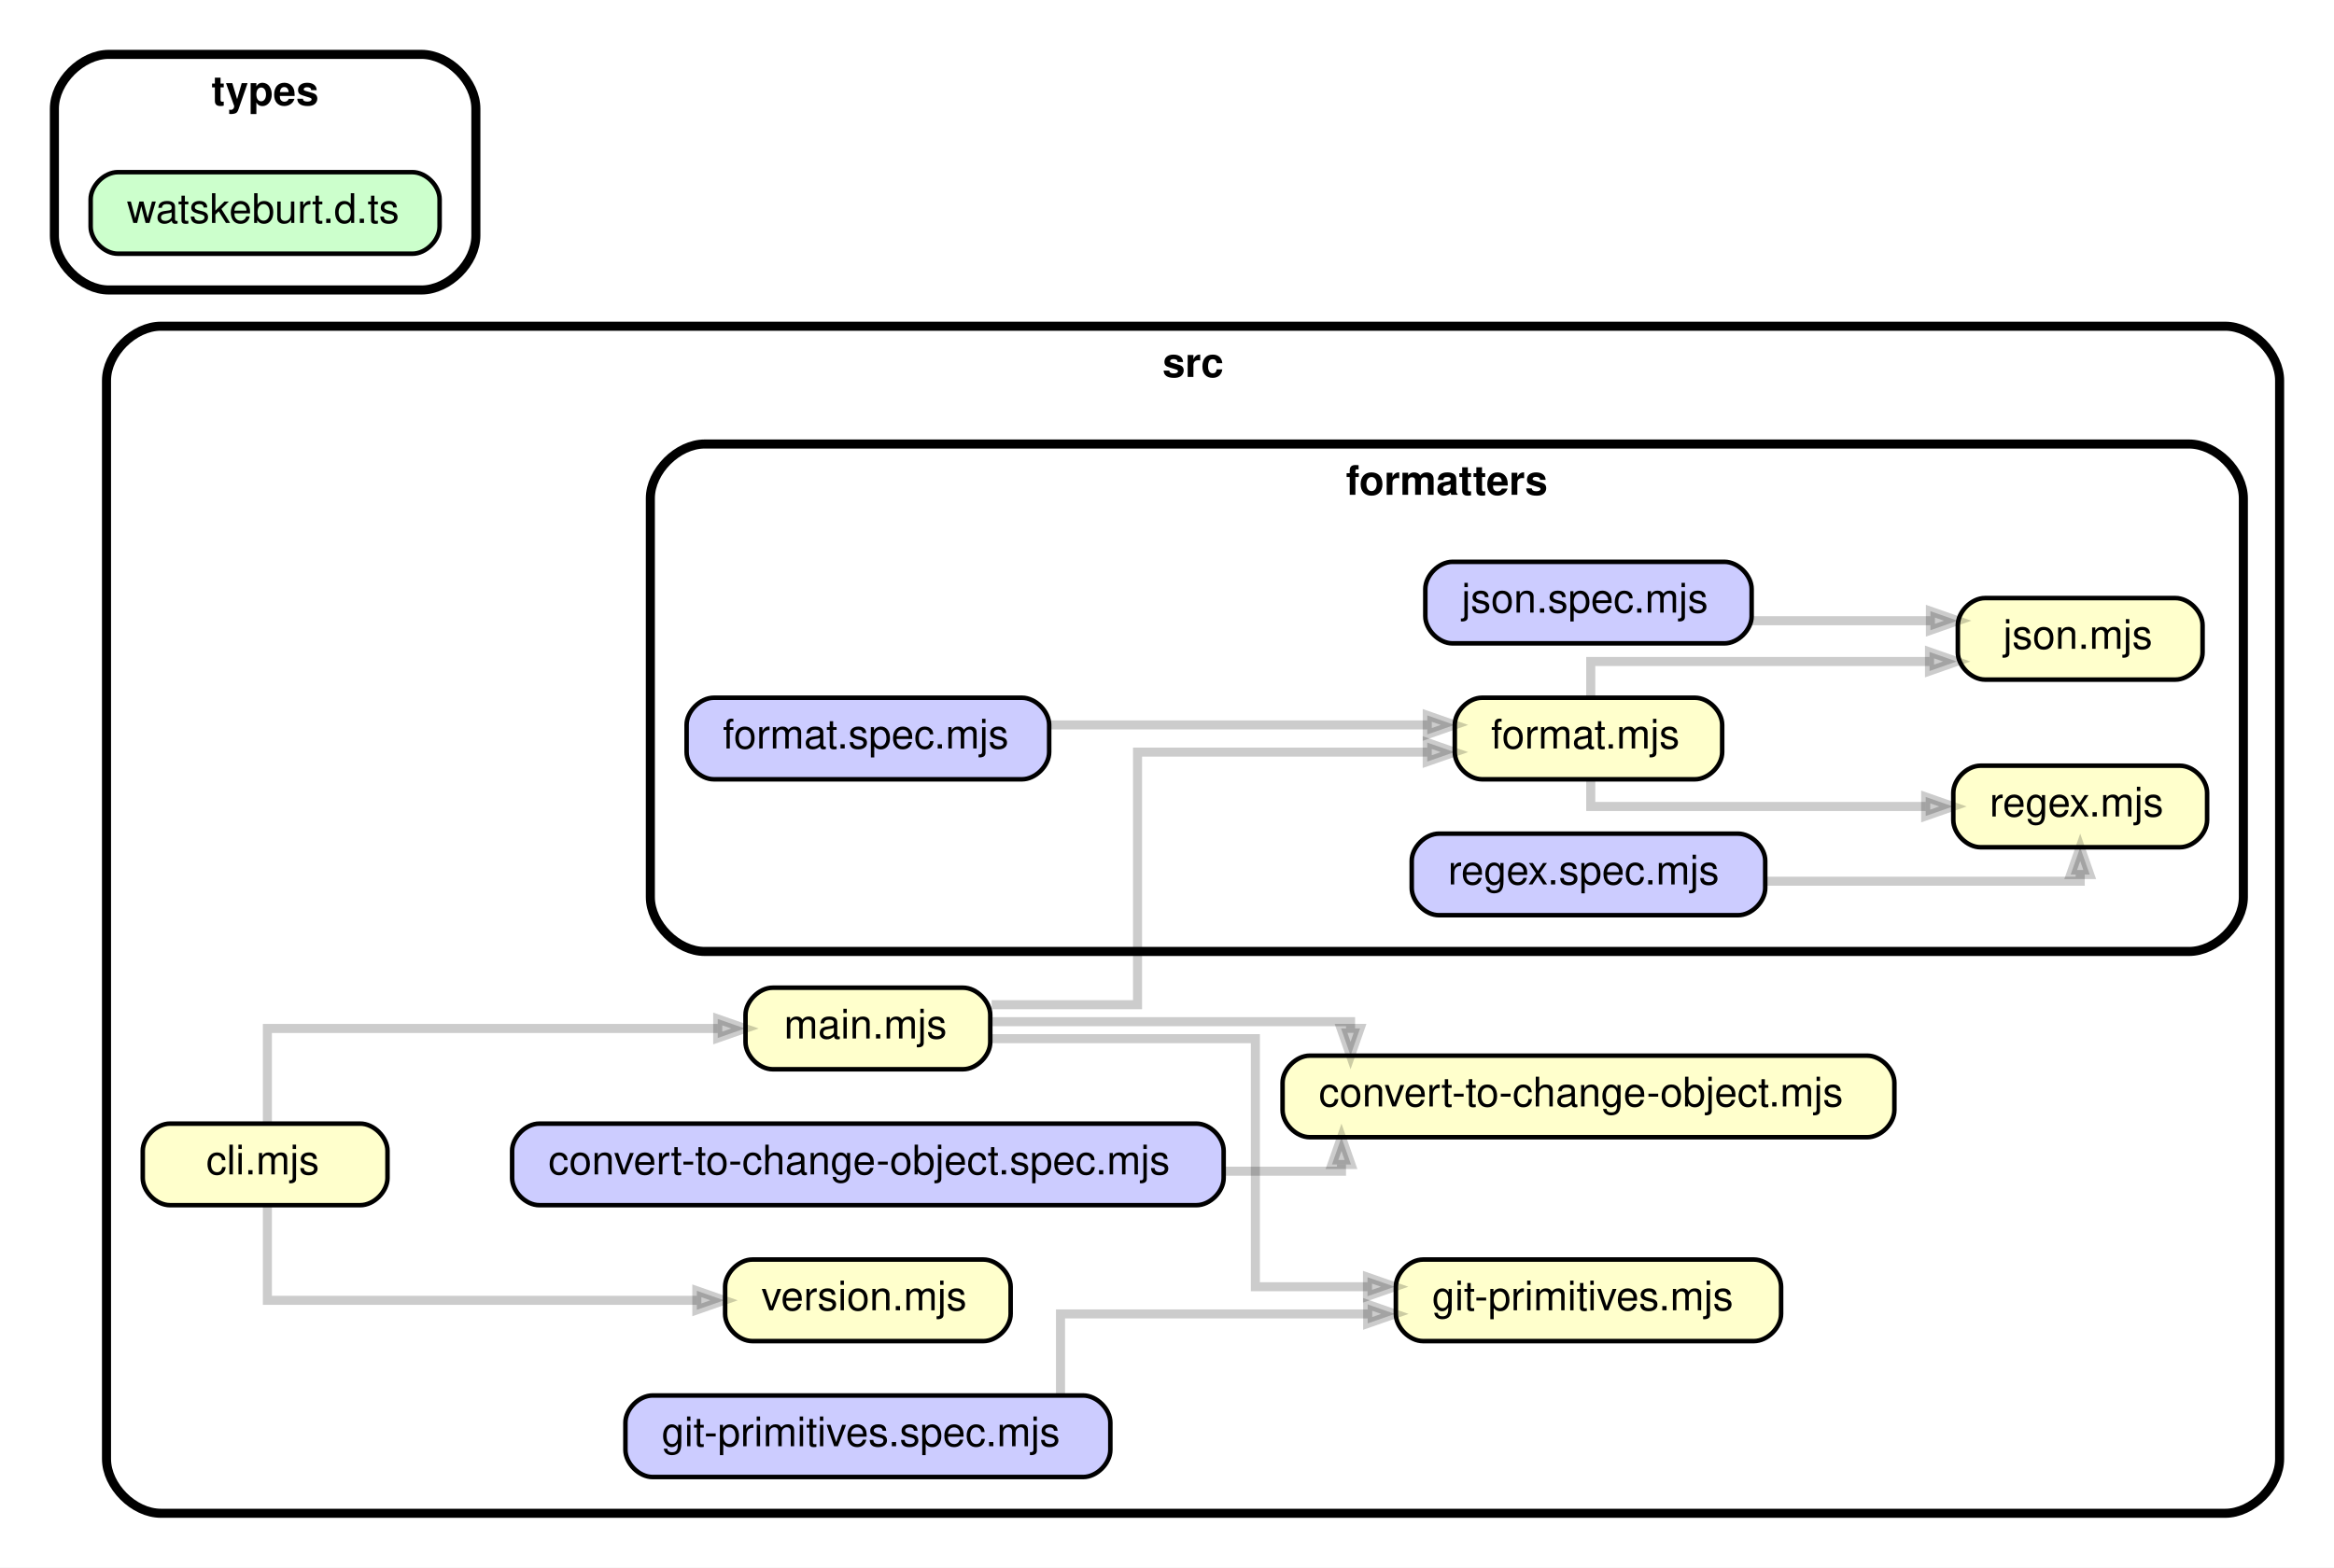
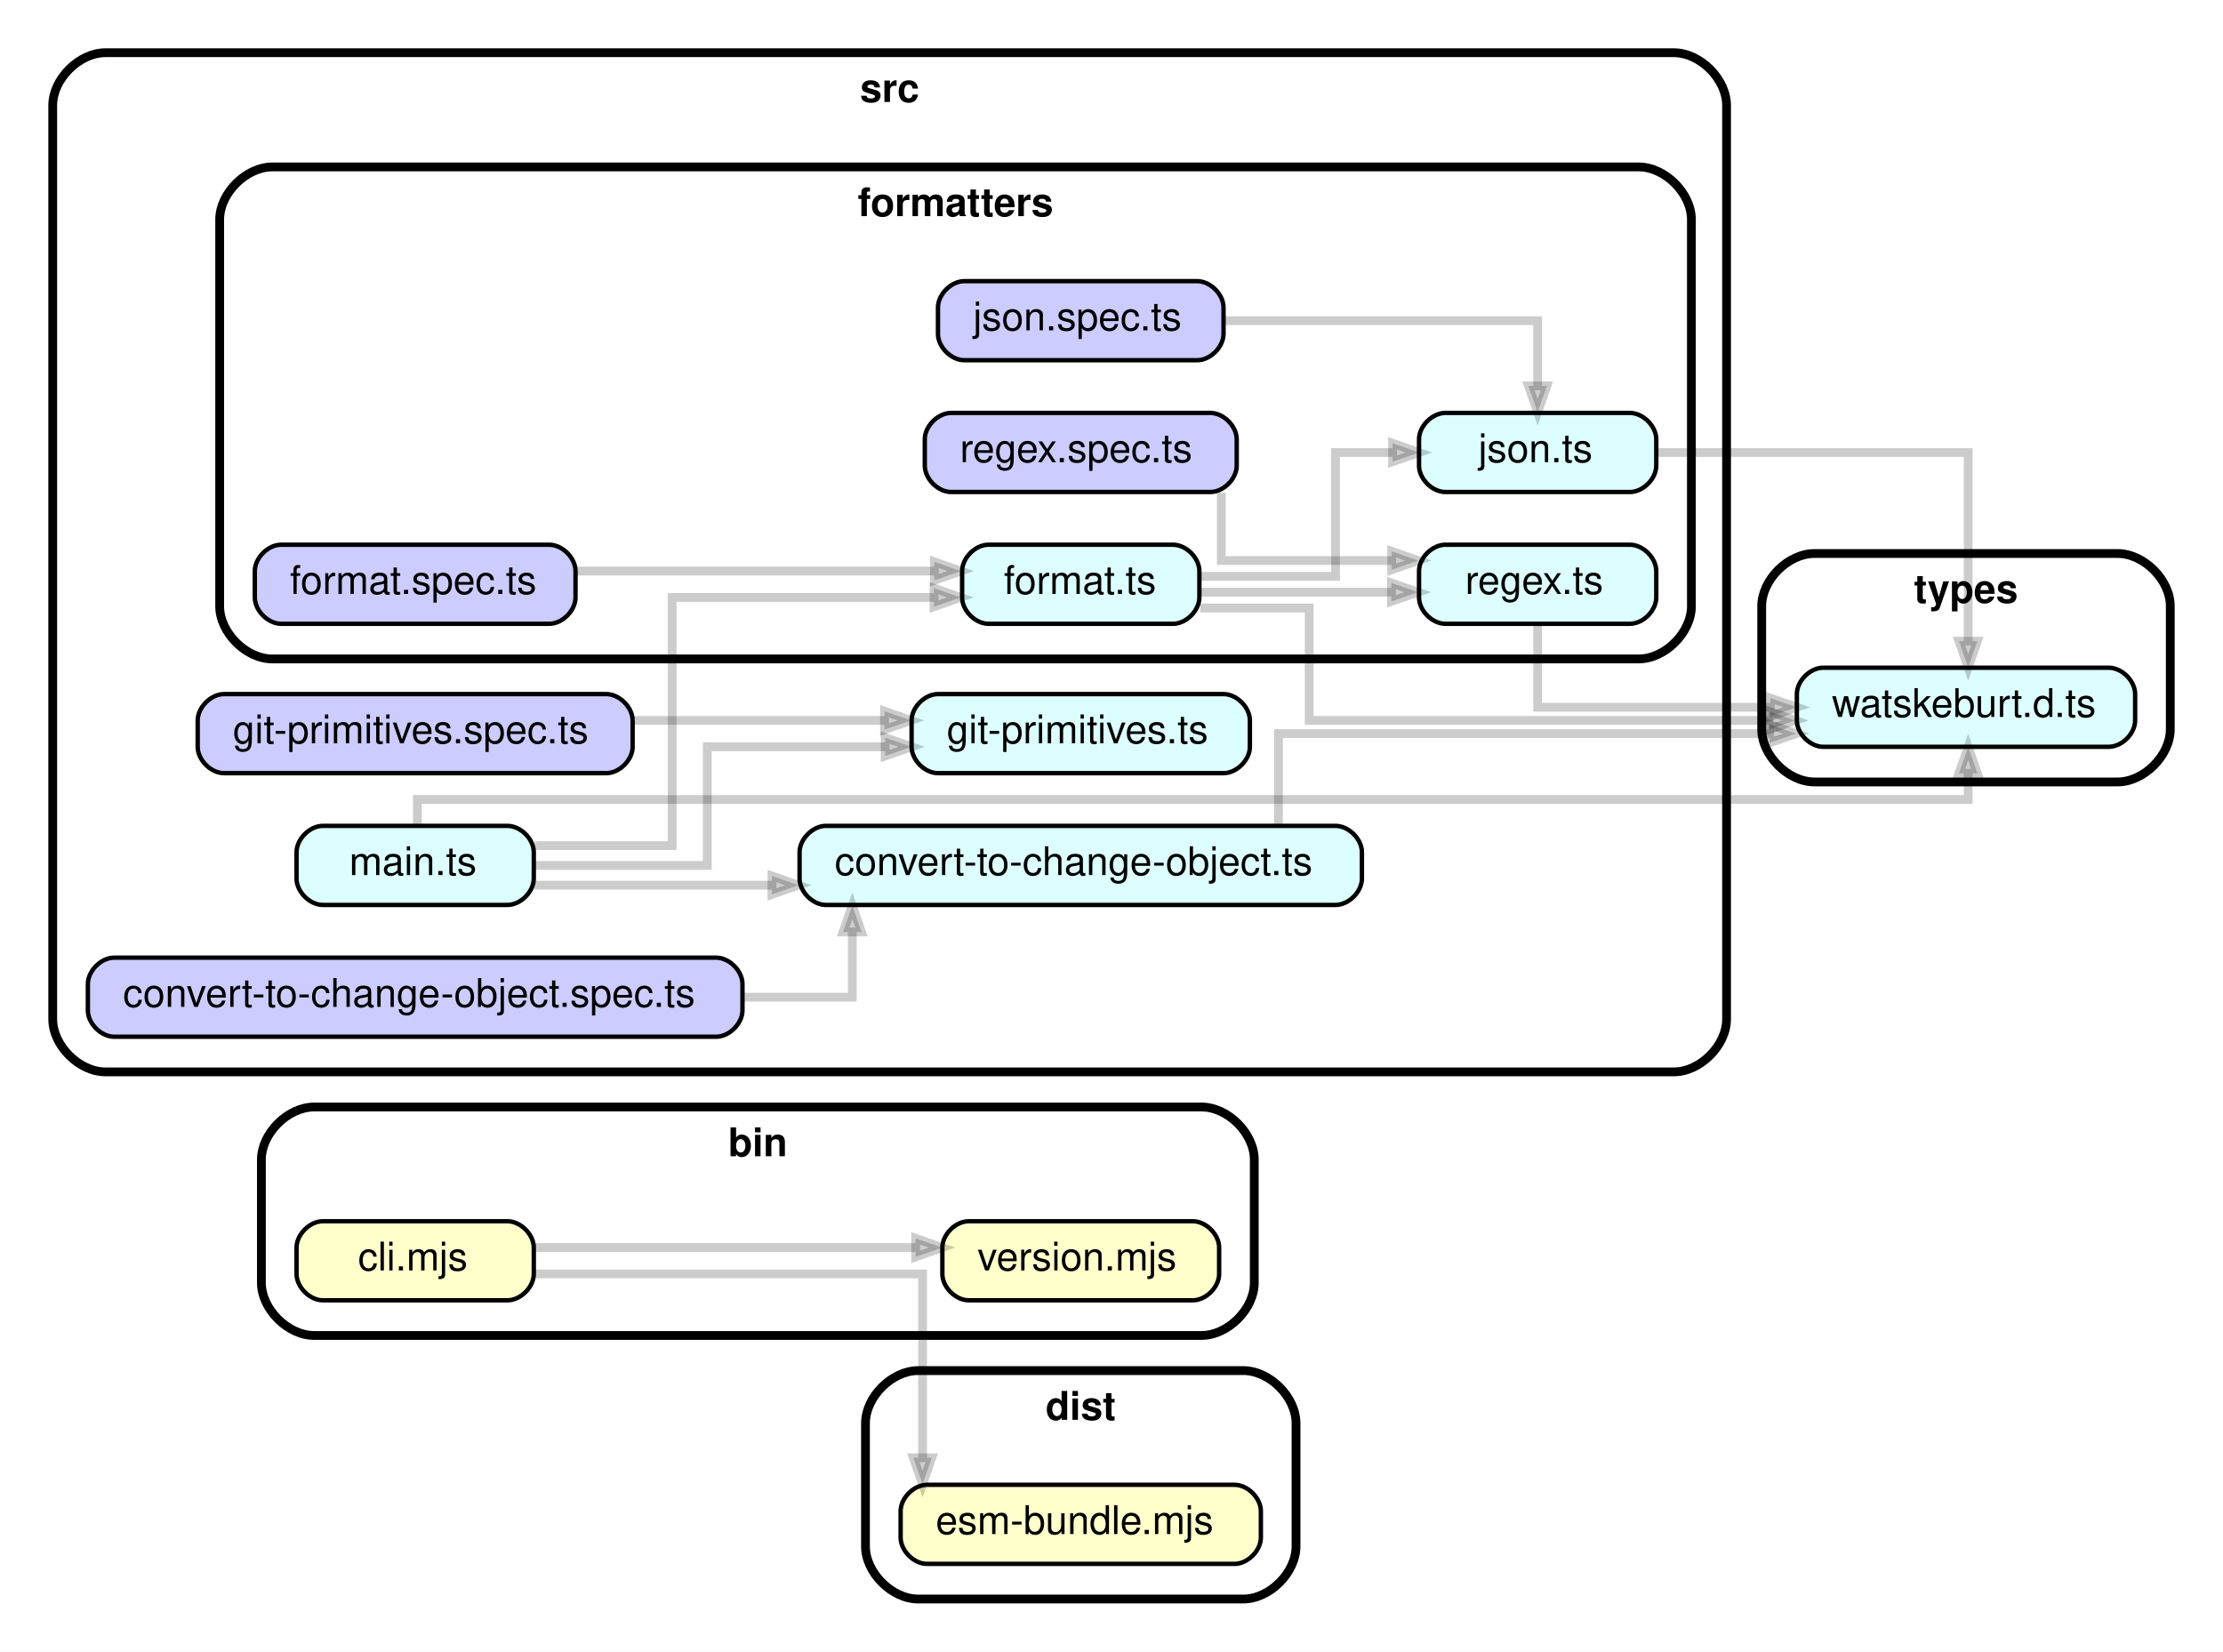
- <svg xmlns="http://www.w3.org/2000/svg" xmlns:xlink="http://www.w3.org/1999/xlink" width="515pt" height="346pt" viewBox="0.00 0.00 515.00 346.00">
-   <g id="graph0" class="graph" transform="scale(1 1) rotate(0) translate(4 342)">
-     <polygon fill="white" stroke="none" points="-4,4 -4,-342 511,-342 511,4 -4,4" />
+ <svg xmlns="http://www.w3.org/2000/svg" xmlns:xlink="http://www.w3.org/1999/xlink" width="506pt" height="376pt" viewBox="0.00 0.00 506.00 376.00">
+   <g id="graph0" class="graph" transform="scale(1 1) rotate(0) translate(4 372)">
+     <polygon fill="white" stroke="none" points="-4,4 -4,-372 502,-372 502,4 -4,4" />
    <g id="clust1" class="cluster">
-       <path fill="#ffffff" stroke="black" stroke-width="2" d="M31.5,-8C31.5,-8 487,-8 487,-8 493,-8 499,-14 499,-20 499,-20 499,-258 499,-258 499,-264 493,-270 487,-270 487,-270 31.5,-270 31.5,-270 25.5,-270 19.5,-264 19.5,-258 19.5,-258 19.5,-20 19.5,-20 19.5,-14 25.5,-8 31.5,-8" />
-       <text text-anchor="middle" x="259.25" y="-258.8" font-family="Helvetica,sans-Serif" font-weight="bold" font-size="9.00">src</text>
+       <path fill="#ffffff" stroke="black" stroke-width="2" d="M67.5,-68C67.5,-68 269.5,-68 269.5,-68 275.5,-68 281.5,-74 281.5,-80 281.5,-80 281.5,-108 281.5,-108 281.5,-114 275.5,-120 269.5,-120 269.5,-120 67.5,-120 67.5,-120 61.5,-120 55.5,-114 55.5,-108 55.5,-108 55.5,-80 55.5,-80 55.5,-74 61.5,-68 67.5,-68" />
+       <text text-anchor="middle" x="168.5" y="-108.8" font-family="Helvetica,sans-Serif" font-weight="bold" font-size="9.00">bin</text>
    </g>
    <g id="clust2" class="cluster">
-       <path fill="#ffffff" stroke="black" stroke-width="2" d="M151.5,-132C151.5,-132 479,-132 479,-132 485,-132 491,-138 491,-144 491,-144 491,-232 491,-232 491,-238 485,-244 479,-244 479,-244 151.5,-244 151.5,-244 145.5,-244 139.5,-238 139.5,-232 139.5,-232 139.5,-144 139.5,-144 139.5,-138 145.5,-132 151.5,-132" />
-       <text text-anchor="middle" x="315.25" y="-232.8" font-family="Helvetica,sans-Serif" font-weight="bold" font-size="9.00">formatters</text>
+       <path fill="#ffffff" stroke="black" stroke-width="2" d="M205,-8C205,-8 279,-8 279,-8 285,-8 291,-14 291,-20 291,-20 291,-48 291,-48 291,-54 285,-60 279,-60 279,-60 205,-60 205,-60 199,-60 193,-54 193,-48 193,-48 193,-20 193,-20 193,-14 199,-8 205,-8" />
+       <text text-anchor="middle" x="242" y="-48.8" font-family="Helvetica,sans-Serif" font-weight="bold" font-size="9.00">dist</text>
    </g>
    <g id="clust3" class="cluster">
-       <path fill="#ffffff" stroke="black" stroke-width="2" d="M20,-278C20,-278 89,-278 89,-278 95,-278 101,-284 101,-290 101,-290 101,-318 101,-318 101,-324 95,-330 89,-330 89,-330 20,-330 20,-330 14,-330 8,-324 8,-318 8,-318 8,-290 8,-290 8,-284 14,-278 20,-278" />
-       <text text-anchor="middle" x="54.5" y="-318.8" font-family="Helvetica,sans-Serif" font-weight="bold" font-size="9.00">types</text>
+       <path fill="#ffffff" stroke="black" stroke-width="2" d="M20,-128C20,-128 377,-128 377,-128 383,-128 389,-134 389,-140 389,-140 389,-348 389,-348 389,-354 383,-360 377,-360 377,-360 20,-360 20,-360 14,-360 8,-354 8,-348 8,-348 8,-140 8,-140 8,-134 14,-128 20,-128" />
+       <text text-anchor="middle" x="198.5" y="-348.8" font-family="Helvetica,sans-Serif" font-weight="bold" font-size="9.00">src</text>
+     </g>
+     <g id="clust4" class="cluster">
+       <path fill="#ffffff" stroke="black" stroke-width="2" d="M58,-222C58,-222 369,-222 369,-222 375,-222 381,-228 381,-234 381,-234 381,-322 381,-322 381,-328 375,-334 369,-334 369,-334 58,-334 58,-334 52,-334 46,-328 46,-322 46,-322 46,-234 46,-234 46,-228 52,-222 58,-222" />
+       <text text-anchor="middle" x="213.5" y="-322.8" font-family="Helvetica,sans-Serif" font-weight="bold" font-size="9.00">formatters</text>
+     </g>
+     <g id="clust5" class="cluster">
+       <path fill="#ffffff" stroke="black" stroke-width="2" d="M409,-194C409,-194 478,-194 478,-194 484,-194 490,-200 490,-206 490,-206 490,-234 490,-234 490,-240 484,-246 478,-246 478,-246 409,-246 409,-246 403,-246 397,-240 397,-234 397,-234 397,-206 397,-206 397,-200 403,-194 409,-194" />
+       <text text-anchor="middle" x="443.5" y="-234.8" font-family="Helvetica,sans-Serif" font-weight="bold" font-size="9.00">types</text>
    </g>
    <g id="node1" class="node">
      <g id="a_node1">
-         <a xlink:href="vscode://file/${process.cwd()}/src/cli.mjs" xlink:title="cli.mjs">
-           <path fill="#ffffcc" stroke="black" d="M75.5,-94C75.5,-94 33.5,-94 33.5,-94 30.5,-94 27.5,-91 27.5,-88 27.5,-88 27.5,-82 27.5,-82 27.5,-79 30.5,-76 33.5,-76 33.5,-76 75.5,-76 75.5,-76 78.5,-76 81.5,-79 81.5,-82 81.5,-82 81.5,-88 81.5,-88 81.5,-91 78.5,-94 75.5,-94" />
-           <text text-anchor="start" x="41.5" y="-82.8" font-family="Helvetica,sans-Serif" font-size="9.00">cli.mjs</text>
+         <a xlink:href="vscode://file/${process.cwd()}/bin/cli.mjs" xlink:title="cli.mjs">
+           <path fill="#ffffcc" stroke="black" d="M111.5,-94C111.5,-94 69.5,-94 69.5,-94 66.5,-94 63.5,-91 63.5,-88 63.5,-88 63.5,-82 63.5,-82 63.5,-79 66.5,-76 69.5,-76 69.5,-76 111.5,-76 111.5,-76 114.5,-76 117.5,-79 117.5,-82 117.5,-82 117.5,-88 117.5,-88 117.5,-91 114.5,-94 111.5,-94" />
+           <text text-anchor="start" x="77.5" y="-82.8" font-family="Helvetica,sans-Serif" font-size="9.00">cli.mjs</text>
        </a>
      </g>
    </g>
    <g id="node2" class="node">
      <g id="a_node2">
-         <a xlink:href="vscode://file/${process.cwd()}/src/main.mjs" xlink:title="main.mjs">
-           <path fill="#ffffcc" stroke="black" d="M208.5,-124C208.5,-124 166.5,-124 166.5,-124 163.5,-124 160.5,-121 160.5,-118 160.5,-118 160.5,-112 160.5,-112 160.5,-109 163.5,-106 166.5,-106 166.5,-106 208.5,-106 208.5,-106 211.5,-106 214.5,-109 214.5,-112 214.5,-112 214.5,-118 214.5,-118 214.5,-121 211.5,-124 208.5,-124" />
-           <text text-anchor="start" x="169" y="-112.8" font-family="Helvetica,sans-Serif" font-size="9.00">main.mjs</text>
+         <a xlink:href="vscode://file/${process.cwd()}/dist/esm-bundle.mjs" xlink:title="esm-bundle.mjs">
+           <path fill="#ffffcc" stroke="black" d="M277,-34C277,-34 207,-34 207,-34 204,-34 201,-31 201,-28 201,-28 201,-22 201,-22 201,-19 204,-16 207,-16 207,-16 277,-16 277,-16 280,-16 283,-19 283,-22 283,-22 283,-28 283,-28 283,-31 280,-34 277,-34" />
+           <text text-anchor="start" x="209" y="-22.8" font-family="Helvetica,sans-Serif" font-size="9.00">esm-bundle.mjs</text>
        </a>
      </g>
    </g>
    <g id="edge1" class="edge">
-       <path fill="none" stroke="#000000" stroke-width="2" stroke-opacity="0.2" d="M55,-94.16C55,-102.99 55,-115 55,-115 55,-115 154.37,-115 154.37,-115" />
-       <polygon fill="#000000" fill-opacity="0.2" stroke="#000000" stroke-width="2" stroke-opacity="0.2" points="154.37,-117.1 160.37,-115 154.37,-112.9 154.37,-117.1" />
+       <path fill="none" stroke="#000000" stroke-width="2" stroke-opacity="0.2" d="M117.58,-82C151.72,-82 206,-82 206,-82 206,-82 206,-40.16 206,-40.16" />
+       <polygon fill="#000000" fill-opacity="0.2" stroke="#000000" stroke-width="2" stroke-opacity="0.2" points="208.1,-40.16 206,-34.16 203.9,-40.16 208.1,-40.16" />
    </g>
    <g id="node3" class="node">
      <g id="a_node3">
-         <a xlink:href="vscode://file/${process.cwd()}/src/version.mjs" xlink:title="version.mjs">
-           <path fill="#ffffcc" stroke="black" d="M213,-64C213,-64 162,-64 162,-64 159,-64 156,-61 156,-58 156,-58 156,-52 156,-52 156,-49 159,-46 162,-46 162,-46 213,-46 213,-46 216,-46 219,-49 219,-52 219,-52 219,-58 219,-58 219,-61 216,-64 213,-64" />
-           <text text-anchor="start" x="164" y="-52.8" font-family="Helvetica,sans-Serif" font-size="9.00">version.mjs</text>
+         <a xlink:href="vscode://file/${process.cwd()}/bin/version.mjs" xlink:title="version.mjs">
+           <path fill="#ffffcc" stroke="black" d="M267.5,-94C267.5,-94 216.5,-94 216.5,-94 213.5,-94 210.5,-91 210.5,-88 210.5,-88 210.5,-82 210.5,-82 210.5,-79 213.5,-76 216.5,-76 216.5,-76 267.5,-76 267.5,-76 270.5,-76 273.5,-79 273.5,-82 273.5,-82 273.5,-88 273.5,-88 273.5,-91 270.5,-94 267.5,-94" />
+           <text text-anchor="start" x="218.5" y="-82.8" font-family="Helvetica,sans-Serif" font-size="9.00">version.mjs</text>
        </a>
      </g>
    </g>
    <g id="edge2" class="edge">
-       <path fill="none" stroke="#000000" stroke-width="2" stroke-opacity="0.2" d="M55,-75.84C55,-67.01 55,-55 55,-55 55,-55 149.76,-55 149.76,-55" />
-       <polygon fill="#000000" fill-opacity="0.2" stroke="#000000" stroke-width="2" stroke-opacity="0.2" points="149.76,-57.1 155.76,-55 149.76,-52.9 149.76,-57.1" />
+       <path fill="none" stroke="#000000" stroke-width="2" stroke-opacity="0.2" d="M117.59,-88C117.59,-88 204.43,-88 204.43,-88" />
+       <polygon fill="#000000" fill-opacity="0.2" stroke="#000000" stroke-width="2" stroke-opacity="0.2" points="204.43,-90.1 210.43,-88 204.43,-85.9 204.43,-90.1" />
    </g>
    <g id="node4" class="node">
      <g id="a_node4">
-         <a xlink:href="vscode://file/${process.cwd()}/src/convert-to-change-object.mjs" xlink:title="convert-to-change-object.mjs">
-           <path fill="#ffffcc" stroke="black" d="M408,-109C408,-109 285,-109 285,-109 282,-109 279,-106 279,-103 279,-103 279,-97 279,-97 279,-94 282,-91 285,-91 285,-91 408,-91 408,-91 411,-91 414,-94 414,-97 414,-97 414,-103 414,-103 414,-106 411,-109 408,-109" />
-           <text text-anchor="start" x="287" y="-97.8" font-family="Helvetica,sans-Serif" font-size="9.00">convert-to-change-object.mjs</text>
-         </a>
-       </g>
-     </g>
-     <g id="edge10" class="edge">
-       <path fill="none" stroke="#000000" stroke-width="2" stroke-opacity="0.2" d="M214.65,-116.5C246.2,-116.5 294,-116.5 294,-116.5 294,-116.5 294,-115.02 294,-115.02" />
-       <polygon fill="#000000" fill-opacity="0.2" stroke="#000000" stroke-width="2" stroke-opacity="0.2" points="296.1,-115.02 294,-109.02 291.9,-115.02 296.1,-115.02" />
+         <a xlink:href="vscode://file/${process.cwd()}/src/convert-to-change-object.spec.ts" xlink:title="convert-to-change-object.spec.ts">
+           <path fill="#ccccff" stroke="black" d="M159,-154C159,-154 22,-154 22,-154 19,-154 16,-151 16,-148 16,-148 16,-142 16,-142 16,-139 19,-136 22,-136 22,-136 159,-136 159,-136 162,-136 165,-139 165,-142 165,-142 165,-148 165,-148 165,-151 162,-154 159,-154" />
+           <text text-anchor="start" x="24" y="-142.8" font-family="Helvetica,sans-Serif" font-size="9.00">convert-to-change-object.spec.ts</text>
+         </a>
+       </g>
+     </g>
+     <g id="node5" class="node">
+       <g id="a_node5">
+         <a xlink:href="vscode://file/${process.cwd()}/src/convert-to-change-object.ts" xlink:title="convert-to-change-object.ts">
+           <path fill="#ddfeff" stroke="black" d="M300,-184C300,-184 184,-184 184,-184 181,-184 178,-181 178,-178 178,-178 178,-172 178,-172 178,-169 181,-166 184,-166 184,-166 300,-166 300,-166 303,-166 306,-169 306,-172 306,-172 306,-178 306,-178 306,-181 303,-184 300,-184" />
+           <text text-anchor="start" x="186" y="-172.8" font-family="Helvetica,sans-Serif" font-size="9.00">convert-to-change-object.ts</text>
+         </a>
+       </g>
+     </g>
+     <g id="edge3" class="edge">
+       <path fill="none" stroke="#000000" stroke-width="2" stroke-opacity="0.2" d="M165.15,-145C179.41,-145 190,-145 190,-145 190,-145 190,-159.84 190,-159.84" />
+       <polygon fill="#000000" fill-opacity="0.2" stroke="#000000" stroke-width="2" stroke-opacity="0.2" points="187.9,-159.84 190,-165.84 192.1,-159.84 187.9,-159.84" />
    </g>
    <g id="node6" class="node">
      <g id="a_node6">
-         <a xlink:href="vscode://file/${process.cwd()}/src/formatters/format.mjs" xlink:title="format.mjs">
-           <path fill="#ffffcc" stroke="black" d="M370,-188C370,-188 323,-188 323,-188 320,-188 317,-185 317,-182 317,-182 317,-176 317,-176 317,-173 320,-170 323,-170 323,-170 370,-170 370,-170 373,-170 376,-173 376,-176 376,-176 376,-182 376,-182 376,-185 373,-188 370,-188" />
-           <text text-anchor="start" x="325" y="-176.8" font-family="Helvetica,sans-Serif" font-size="9.00">format.mjs</text>
-         </a>
-       </g>
-     </g>
-     <g id="edge11" class="edge">
-       <path fill="none" stroke="#000000" stroke-width="2" stroke-opacity="0.2" d="M214.81,-120.25C230.45,-120.25 247,-120.25 247,-120.25 247,-120.25 247,-176 247,-176 247,-176 310.92,-176 310.92,-176" />
-       <polygon fill="#000000" fill-opacity="0.2" stroke="#000000" stroke-width="2" stroke-opacity="0.2" points="310.92,-178.1 316.92,-176 310.92,-173.9 310.92,-178.1" />
+         <a xlink:href="vscode://file/${process.cwd()}/types/watskeburt.d.ts" xlink:title="watskeburt.d.ts">
+           <path fill="#ddfeff" stroke="black" d="M476,-220C476,-220 411,-220 411,-220 408,-220 405,-217 405,-214 405,-214 405,-208 405,-208 405,-205 408,-202 411,-202 411,-202 476,-202 476,-202 479,-202 482,-205 482,-208 482,-208 482,-214 482,-214 482,-217 479,-220 476,-220" />
+           <text text-anchor="start" x="413" y="-208.8" font-family="Helvetica,sans-Serif" font-size="9.00">watskeburt.d.ts</text>
+         </a>
+       </g>
+     </g>
+     <g id="edge4" class="edge">
+       <path fill="none" stroke="#000000" stroke-width="2" stroke-opacity="0.2" d="M287,-184.16C287,-192.99 287,-205 287,-205 287,-205 398.81,-205 398.81,-205" />
+       <polygon fill="#000000" fill-opacity="0.2" stroke="#000000" stroke-width="2" stroke-opacity="0.2" points="398.81,-207.1 404.81,-205 398.81,-202.9 398.81,-207.1" />
+     </g>
+     <g id="node7" class="node">
+       <g id="a_node7">
+         <a xlink:href="vscode://file/${process.cwd()}/src/formatters/format.spec.ts" xlink:title="format.spec.ts">
+           <path fill="#ccccff" stroke="black" d="M121,-248C121,-248 60,-248 60,-248 57,-248 54,-245 54,-242 54,-242 54,-236 54,-236 54,-233 57,-230 60,-230 60,-230 121,-230 121,-230 124,-230 127,-233 127,-236 127,-236 127,-242 127,-242 127,-245 124,-248 121,-248" />
+           <text text-anchor="start" x="62" y="-236.8" font-family="Helvetica,sans-Serif" font-size="9.00">format.spec.ts</text>
+         </a>
+       </g>
+     </g>
+     <g id="node8" class="node">
+       <g id="a_node8">
+         <a xlink:href="vscode://file/${process.cwd()}/src/formatters/format.ts" xlink:title="format.ts">
+           <path fill="#ddfeff" stroke="black" d="M263,-248C263,-248 221,-248 221,-248 218,-248 215,-245 215,-242 215,-242 215,-236 215,-236 215,-233 218,-230 221,-230 221,-230 263,-230 263,-230 266,-230 269,-233 269,-236 269,-236 269,-242 269,-242 269,-245 266,-248 263,-248" />
+           <text text-anchor="start" x="224.5" y="-236.8" font-family="Helvetica,sans-Serif" font-size="9.00">format.ts</text>
+         </a>
+       </g>
+     </g>
+     <g id="edge5" class="edge">
+       <path fill="none" stroke="#000000" stroke-width="2" stroke-opacity="0.2" d="M127.17,-242C127.17,-242 208.69,-242 208.69,-242" />
+       <polygon fill="#000000" fill-opacity="0.2" stroke="#000000" stroke-width="2" stroke-opacity="0.2" points="208.69,-244.1 214.69,-242 208.69,-239.9 208.69,-244.1" />
+     </g>
+     <g id="edge6" class="edge">
+       <path fill="none" stroke="#000000" stroke-width="2" stroke-opacity="0.2" d="M269.22,-233.6C281.8,-233.6 294,-233.6 294,-233.6 294,-233.6 294,-208 294,-208 294,-208 398.61,-208 398.61,-208" />
+       <polygon fill="#000000" fill-opacity="0.2" stroke="#000000" stroke-width="2" stroke-opacity="0.2" points="398.61,-210.1 404.61,-208 398.61,-205.9 398.61,-210.1" />
+     </g>
+     <g id="node9" class="node">
+       <g id="a_node9">
+         <a xlink:href="vscode://file/${process.cwd()}/src/formatters/json.ts" xlink:title="json.ts">
+           <path fill="#ddfeff" stroke="black" d="M367,-278C367,-278 325,-278 325,-278 322,-278 319,-275 319,-272 319,-272 319,-266 319,-266 319,-263 322,-260 325,-260 325,-260 367,-260 367,-260 370,-260 373,-263 373,-266 373,-266 373,-272 373,-272 373,-275 370,-278 367,-278" />
+           <text text-anchor="start" x="332.5" y="-266.8" font-family="Helvetica,sans-Serif" font-size="9.00">json.ts</text>
+         </a>
+       </g>
+     </g>
+     <g id="edge7" class="edge">
+       <path fill="none" stroke="#000000" stroke-width="2" stroke-opacity="0.2" d="M269.3,-240.8C284.35,-240.8 300,-240.8 300,-240.8 300,-240.8 300,-269 300,-269 300,-269 312.98,-269 312.98,-269" />
+       <polygon fill="#000000" fill-opacity="0.2" stroke="#000000" stroke-width="2" stroke-opacity="0.2" points="312.98,-271.1 318.98,-269 312.98,-266.9 312.98,-271.1" />
+     </g>
+     <g id="node10" class="node">
+       <g id="a_node10">
+         <a xlink:href="vscode://file/${process.cwd()}/src/formatters/regex.ts" xlink:title="regex.ts">
+           <path fill="#ddfeff" stroke="black" d="M367,-248C367,-248 325,-248 325,-248 322,-248 319,-245 319,-242 319,-242 319,-236 319,-236 319,-233 322,-230 325,-230 325,-230 367,-230 367,-230 370,-230 373,-233 373,-236 373,-236 373,-242 373,-242 373,-245 370,-248 367,-248" />
+           <text text-anchor="start" x="329.5" y="-236.8" font-family="Helvetica,sans-Serif" font-size="9.00">regex.ts</text>
+         </a>
+       </g>
+     </g>
+     <g id="edge8" class="edge">
+       <path fill="none" stroke="#000000" stroke-width="2" stroke-opacity="0.2" d="M269.05,-237.2C269.05,-237.2 312.72,-237.2 312.72,-237.2" />
+       <polygon fill="#000000" fill-opacity="0.2" stroke="#000000" stroke-width="2" stroke-opacity="0.2" points="312.72,-239.3 318.72,-237.2 312.72,-235.1 312.72,-239.3" />
+     </g>
+     <g id="edge10" class="edge">
+       <path fill="none" stroke="#000000" stroke-width="2" stroke-opacity="0.2" d="M373.04,-269C402.05,-269 444,-269 444,-269 444,-269 444,-226.06 444,-226.06" />
+       <polygon fill="#000000" fill-opacity="0.2" stroke="#000000" stroke-width="2" stroke-opacity="0.2" points="446.1,-226.06 444,-220.06 441.9,-226.06 446.1,-226.06" />
+     </g>
+     <g id="edge12" class="edge">
+       <path fill="none" stroke="#000000" stroke-width="2" stroke-opacity="0.2" d="M346,-229.83C346,-221.67 346,-211 346,-211 346,-211 398.97,-211 398.97,-211" />
+       <polygon fill="#000000" fill-opacity="0.2" stroke="#000000" stroke-width="2" stroke-opacity="0.2" points="398.97,-213.1 404.97,-211 398.97,-208.9 398.97,-213.1" />
+     </g>
+     <g id="node11" class="node">
+       <g id="a_node11">
+         <a xlink:href="vscode://file/${process.cwd()}/src/formatters/json.spec.ts" xlink:title="json.spec.ts">
+           <path fill="#ccccff" stroke="black" d="M268.5,-308C268.5,-308 215.5,-308 215.5,-308 212.5,-308 209.5,-305 209.5,-302 209.5,-302 209.5,-296 209.5,-296 209.5,-293 212.5,-290 215.5,-290 215.5,-290 268.5,-290 268.5,-290 271.5,-290 274.5,-293 274.5,-296 274.5,-296 274.5,-302 274.5,-302 274.5,-305 271.5,-308 268.5,-308" />
+           <text text-anchor="start" x="217.5" y="-296.8" font-family="Helvetica,sans-Serif" font-size="9.00">json.spec.ts</text>
+         </a>
+       </g>
+     </g>
+     <g id="edge9" class="edge">
+       <path fill="none" stroke="#000000" stroke-width="2" stroke-opacity="0.2" d="M274.62,-299C305.12,-299 346,-299 346,-299 346,-299 346,-284.16 346,-284.16" />
+       <polygon fill="#000000" fill-opacity="0.2" stroke="#000000" stroke-width="2" stroke-opacity="0.2" points="348.1,-284.16 346,-278.16 343.9,-284.16 348.1,-284.16" />
    </g>
    <g id="node12" class="node">
      <g id="a_node12">
-         <a xlink:href="vscode://file/${process.cwd()}/src/git-primitives.mjs" xlink:title="git-primitives.mjs">
-           <path fill="#ffffcc" stroke="black" d="M383,-64C383,-64 310,-64 310,-64 307,-64 304,-61 304,-58 304,-58 304,-52 304,-52 304,-49 307,-46 310,-46 310,-46 383,-46 383,-46 386,-46 389,-49 389,-52 389,-52 389,-58 389,-58 389,-61 386,-64 383,-64" />
-           <text text-anchor="start" x="312" y="-52.8" font-family="Helvetica,sans-Serif" font-size="9.00">git-primitives.mjs</text>
-         </a>
-       </g>
-     </g>
-     <g id="edge12" class="edge">
-       <path fill="none" stroke="#000000" stroke-width="2" stroke-opacity="0.2" d="M214.55,-112.75C239.6,-112.75 273,-112.75 273,-112.75 273,-112.75 273,-58 273,-58 273,-58 297.74,-58 297.74,-58" />
-       <polygon fill="#000000" fill-opacity="0.2" stroke="#000000" stroke-width="2" stroke-opacity="0.2" points="297.74,-60.1 303.74,-58 297.74,-55.9 297.74,-60.1" />
-     </g>
-     <g id="node5" class="node">
-       <g id="a_node5">
-         <a xlink:href="vscode://file/${process.cwd()}/src/convert-to-change-object.spec.mjs" xlink:title="convert-to-change-object.spec.mjs">
-           <path fill="#ccccff" stroke="black" d="M260,-94C260,-94 115,-94 115,-94 112,-94 109,-91 109,-88 109,-88 109,-82 109,-82 109,-79 112,-76 115,-76 115,-76 260,-76 260,-76 263,-76 266,-79 266,-82 266,-82 266,-88 266,-88 266,-91 263,-94 260,-94" />
-           <text text-anchor="start" x="117" y="-82.8" font-family="Helvetica,sans-Serif" font-size="9.00">convert-to-change-object.spec.mjs</text>
-         </a>
-       </g>
-     </g>
-     <g id="edge3" class="edge">
-       <path fill="none" stroke="#000000" stroke-width="2" stroke-opacity="0.2" d="M266.17,-83.5C281.02,-83.5 292,-83.5 292,-83.5 292,-83.5 292,-84.98 292,-84.98" />
-       <polygon fill="#000000" fill-opacity="0.2" stroke="#000000" stroke-width="2" stroke-opacity="0.2" points="289.9,-84.98 292,-90.98 294.1,-84.98 289.9,-84.98" />
-     </g>
-     <g id="node7" class="node">
-       <g id="a_node7">
-         <a xlink:href="vscode://file/${process.cwd()}/src/formatters/json.mjs" xlink:title="json.mjs">
-           <path fill="#ffffcc" stroke="black" d="M476,-210C476,-210 434,-210 434,-210 431,-210 428,-207 428,-204 428,-204 428,-198 428,-198 428,-195 431,-192 434,-192 434,-192 476,-192 476,-192 479,-192 482,-195 482,-198 482,-198 482,-204 482,-204 482,-207 479,-210 476,-210" />
-           <text text-anchor="start" x="438" y="-198.8" font-family="Helvetica,sans-Serif" font-size="9.00">json.mjs</text>
-         </a>
-       </g>
-     </g>
-     <g id="edge4" class="edge">
-       <path fill="none" stroke="#000000" stroke-width="2" stroke-opacity="0.2" d="M347,-188.3C347,-192.26 347,-196 347,-196 347,-196 421.75,-196 421.75,-196" />
-       <polygon fill="#000000" fill-opacity="0.2" stroke="#000000" stroke-width="2" stroke-opacity="0.2" points="421.75,-198.1 427.75,-196 421.75,-193.9 421.75,-198.1" />
-     </g>
-     <g id="node8" class="node">
-       <g id="a_node8">
-         <a xlink:href="vscode://file/${process.cwd()}/src/formatters/regex.mjs" xlink:title="regex.mjs">
-           <path fill="#ffffcc" stroke="black" d="M477,-173C477,-173 433,-173 433,-173 430,-173 427,-170 427,-167 427,-167 427,-161 427,-161 427,-158 430,-155 433,-155 433,-155 477,-155 477,-155 480,-155 483,-158 483,-161 483,-161 483,-167 483,-167 483,-170 480,-173 477,-173" />
-           <text text-anchor="start" x="435" y="-161.8" font-family="Helvetica,sans-Serif" font-size="9.00">regex.mjs</text>
-         </a>
-       </g>
-     </g>
-     <g id="edge5" class="edge">
-       <path fill="none" stroke="#000000" stroke-width="2" stroke-opacity="0.2" d="M347,-169.76C347,-166.67 347,-164 347,-164 347,-164 420.91,-164 420.91,-164" />
-       <polygon fill="#000000" fill-opacity="0.2" stroke="#000000" stroke-width="2" stroke-opacity="0.2" points="420.91,-166.1 426.91,-164 420.91,-161.9 420.91,-166.1" />
-     </g>
-     <g id="node9" class="node">
-       <g id="a_node9">
-         <a xlink:href="vscode://file/${process.cwd()}/src/formatters/format.spec.mjs" xlink:title="format.spec.mjs">
-           <path fill="#ccccff" stroke="black" d="M221.5,-188C221.5,-188 153.5,-188 153.5,-188 150.5,-188 147.5,-185 147.5,-182 147.5,-182 147.5,-176 147.5,-176 147.5,-173 150.5,-170 153.5,-170 153.5,-170 221.5,-170 221.5,-170 224.5,-170 227.5,-173 227.5,-176 227.5,-176 227.5,-182 227.5,-182 227.5,-185 224.5,-188 221.5,-188" />
-           <text text-anchor="start" x="155.5" y="-176.8" font-family="Helvetica,sans-Serif" font-size="9.00">format.spec.mjs</text>
-         </a>
-       </g>
-     </g>
-     <g id="edge6" class="edge">
-       <path fill="none" stroke="#000000" stroke-width="2" stroke-opacity="0.2" d="M227.62,-182C227.62,-182 310.93,-182 310.93,-182" />
-       <polygon fill="#000000" fill-opacity="0.2" stroke="#000000" stroke-width="2" stroke-opacity="0.2" points="310.93,-184.1 316.93,-182 310.93,-179.9 310.93,-184.1" />
-     </g>
-     <g id="node10" class="node">
-       <g id="a_node10">
-         <a xlink:href="vscode://file/${process.cwd()}/src/formatters/json.spec.mjs" xlink:title="json.spec.mjs">
-           <path fill="#ccccff" stroke="black" d="M376.5,-218C376.5,-218 316.5,-218 316.5,-218 313.5,-218 310.5,-215 310.5,-212 310.5,-212 310.5,-206 310.5,-206 310.5,-203 313.5,-200 316.5,-200 316.5,-200 376.5,-200 376.5,-200 379.5,-200 382.5,-203 382.5,-206 382.5,-206 382.5,-212 382.5,-212 382.5,-215 379.5,-218 376.5,-218" />
-           <text text-anchor="start" x="318.5" y="-206.8" font-family="Helvetica,sans-Serif" font-size="9.00">json.spec.mjs</text>
-         </a>
-       </g>
-     </g>
-     <g id="edge7" class="edge">
-       <path fill="none" stroke="#000000" stroke-width="2" stroke-opacity="0.2" d="M382.63,-205C382.63,-205 421.95,-205 421.95,-205" />
-       <polygon fill="#000000" fill-opacity="0.2" stroke="#000000" stroke-width="2" stroke-opacity="0.2" points="421.95,-207.1 427.95,-205 421.95,-202.9 421.95,-207.1" />
-     </g>
-     <g id="node11" class="node">
-       <g id="a_node11">
-         <a xlink:href="vscode://file/${process.cwd()}/src/formatters/regex.spec.mjs" xlink:title="regex.spec.mjs">
-           <path fill="#ccccff" stroke="black" d="M379.5,-158C379.5,-158 313.5,-158 313.5,-158 310.5,-158 307.5,-155 307.5,-152 307.5,-152 307.5,-146 307.5,-146 307.5,-143 310.5,-140 313.5,-140 313.5,-140 379.5,-140 379.5,-140 382.5,-140 385.5,-143 385.5,-146 385.5,-146 385.5,-152 385.5,-152 385.5,-155 382.5,-158 379.5,-158" />
-           <text text-anchor="start" x="315.5" y="-146.8" font-family="Helvetica,sans-Serif" font-size="9.00">regex.spec.mjs</text>
-         </a>
-       </g>
-     </g>
-     <g id="edge8" class="edge">
-       <path fill="none" stroke="#000000" stroke-width="2" stroke-opacity="0.2" d="M385.67,-147.5C416.75,-147.5 455,-147.5 455,-147.5 455,-147.5 455,-148.98 455,-148.98" />
-       <polygon fill="#000000" fill-opacity="0.2" stroke="#000000" stroke-width="2" stroke-opacity="0.2" points="452.9,-148.98 455,-154.98 457.1,-148.98 452.9,-148.98" />
+         <a xlink:href="vscode://file/${process.cwd()}/src/formatters/regex.spec.ts" xlink:title="regex.spec.ts">
+           <path fill="#ccccff" stroke="black" d="M271.5,-278C271.5,-278 212.5,-278 212.5,-278 209.5,-278 206.5,-275 206.5,-272 206.5,-272 206.5,-266 206.5,-266 206.5,-263 209.5,-260 212.5,-260 212.5,-260 271.5,-260 271.5,-260 274.5,-260 277.5,-263 277.5,-266 277.5,-266 277.5,-272 277.5,-272 277.5,-275 274.5,-278 271.5,-278" />
+           <text text-anchor="start" x="214.5" y="-266.8" font-family="Helvetica,sans-Serif" font-size="9.00">regex.spec.ts</text>
+         </a>
+       </g>
+     </g>
+     <g id="edge11" class="edge">
+       <path fill="none" stroke="#000000" stroke-width="2" stroke-opacity="0.2" d="M274,-259.84C274,-252.85 274,-244.4 274,-244.4 274,-244.4 312.78,-244.4 312.78,-244.4" />
+       <polygon fill="#000000" fill-opacity="0.2" stroke="#000000" stroke-width="2" stroke-opacity="0.2" points="312.78,-246.5 318.78,-244.4 312.78,-242.3 312.78,-246.5" />
    </g>
    <g id="node13" class="node">
      <g id="a_node13">
-         <a xlink:href="vscode://file/${process.cwd()}/src/git-primitives.spec.mjs" xlink:title="git-primitives.spec.mjs">
-           <path fill="#ccccff" stroke="black" d="M235,-34C235,-34 140,-34 140,-34 137,-34 134,-31 134,-28 134,-28 134,-22 134,-22 134,-19 137,-16 140,-16 140,-16 235,-16 235,-16 238,-16 241,-19 241,-22 241,-22 241,-28 241,-28 241,-31 238,-34 235,-34" />
-           <text text-anchor="start" x="142" y="-22.8" font-family="Helvetica,sans-Serif" font-size="9.00">git-primitives.spec.mjs</text>
-         </a>
-       </g>
-     </g>
-     <g id="edge9" class="edge">
-       <path fill="none" stroke="#000000" stroke-width="2" stroke-opacity="0.2" d="M230,-34.14C230,-41.97 230,-52 230,-52 230,-52 297.78,-52 297.78,-52" />
-       <polygon fill="#000000" fill-opacity="0.2" stroke="#000000" stroke-width="2" stroke-opacity="0.2" points="297.78,-54.1 303.78,-52 297.78,-49.9 297.78,-54.1" />
+         <a xlink:href="vscode://file/${process.cwd()}/src/git-primitives.spec.ts" xlink:title="git-primitives.spec.ts">
+           <path fill="#ccccff" stroke="black" d="M134,-214C134,-214 47,-214 47,-214 44,-214 41,-211 41,-208 41,-208 41,-202 41,-202 41,-199 44,-196 47,-196 47,-196 134,-196 134,-196 137,-196 140,-199 140,-202 140,-202 140,-208 140,-208 140,-211 137,-214 134,-214" />
+           <text text-anchor="start" x="49" y="-202.8" font-family="Helvetica,sans-Serif" font-size="9.00">git-primitives.spec.ts</text>
+         </a>
+       </g>
    </g>
    <g id="node14" class="node">
      <g id="a_node14">
-         <a xlink:href="vscode://file/${process.cwd()}/types/watskeburt.d.ts" xlink:title="watskeburt.d.ts">
-           <path fill="#ccffcc" stroke="black" d="M87,-304C87,-304 22,-304 22,-304 19,-304 16,-301 16,-298 16,-298 16,-292 16,-292 16,-289 19,-286 22,-286 22,-286 87,-286 87,-286 90,-286 93,-289 93,-292 93,-292 93,-298 93,-298 93,-301 90,-304 87,-304" />
-           <text text-anchor="start" x="24" y="-292.8" font-family="Helvetica,sans-Serif" font-size="9.00">watskeburt.d.ts</text>
-         </a>
-       </g>
+         <a xlink:href="vscode://file/${process.cwd()}/src/git-primitives.ts" xlink:title="git-primitives.ts">
+           <path fill="#ddfeff" stroke="black" d="M274.5,-214C274.5,-214 209.5,-214 209.5,-214 206.5,-214 203.5,-211 203.5,-208 203.5,-208 203.5,-202 203.5,-202 203.5,-199 206.5,-196 209.5,-196 209.5,-196 274.5,-196 274.5,-196 277.5,-196 280.5,-199 280.5,-202 280.5,-202 280.5,-208 280.5,-208 280.5,-211 277.5,-214 274.5,-214" />
+           <text text-anchor="start" x="211.5" y="-202.8" font-family="Helvetica,sans-Serif" font-size="9.00">git-primitives.ts</text>
+         </a>
+       </g>
+     </g>
+     <g id="edge13" class="edge">
+       <path fill="none" stroke="#000000" stroke-width="2" stroke-opacity="0.2" d="M140.11,-208C140.11,-208 197.34,-208 197.34,-208" />
+       <polygon fill="#000000" fill-opacity="0.2" stroke="#000000" stroke-width="2" stroke-opacity="0.2" points="197.34,-210.1 203.34,-208 197.34,-205.9 197.34,-210.1" />
+     </g>
+     <g id="node15" class="node">
+       <g id="a_node15">
+         <a xlink:href="vscode://file/${process.cwd()}/src/main.ts" xlink:title="main.ts">
+           <path fill="#ddfeff" stroke="black" d="M111.5,-184C111.5,-184 69.5,-184 69.5,-184 66.5,-184 63.5,-181 63.5,-178 63.5,-178 63.5,-172 63.5,-172 63.5,-169 66.5,-166 69.5,-166 69.5,-166 111.5,-166 111.5,-166 114.5,-166 117.5,-169 117.5,-172 117.5,-172 117.5,-178 117.5,-178 117.5,-181 114.5,-184 111.5,-184" />
+           <text text-anchor="start" x="75.5" y="-172.8" font-family="Helvetica,sans-Serif" font-size="9.00">main.ts</text>
+         </a>
+       </g>
+     </g>
+     <g id="edge15" class="edge">
+       <path fill="none" stroke="#000000" stroke-width="2" stroke-opacity="0.2" d="M117.59,-170.5C117.59,-170.5 171.71,-170.5 171.71,-170.5" />
+       <polygon fill="#000000" fill-opacity="0.2" stroke="#000000" stroke-width="2" stroke-opacity="0.2" points="171.71,-172.6 177.71,-170.5 171.71,-168.4 171.71,-172.6" />
+     </g>
+     <g id="edge14" class="edge">
+       <path fill="none" stroke="#000000" stroke-width="2" stroke-opacity="0.2" d="M91,-184.24C91,-187.33 91,-190 91,-190 91,-190 444,-190 444,-190 444,-190 444,-195.97 444,-195.97" />
+       <polygon fill="#000000" fill-opacity="0.2" stroke="#000000" stroke-width="2" stroke-opacity="0.2" points="441.9,-195.97 444,-201.97 446.1,-195.97 441.9,-195.97" />
+     </g>
+     <g id="edge16" class="edge">
+       <path fill="none" stroke="#000000" stroke-width="2" stroke-opacity="0.2" d="M117.69,-179.5C132.97,-179.5 149,-179.5 149,-179.5 149,-179.5 149,-236 149,-236 149,-236 208.6,-236 208.6,-236" />
+       <polygon fill="#000000" fill-opacity="0.2" stroke="#000000" stroke-width="2" stroke-opacity="0.2" points="208.6,-238.1 214.6,-236 208.6,-233.9 208.6,-238.1" />
+     </g>
+     <g id="edge17" class="edge">
+       <path fill="none" stroke="#000000" stroke-width="2" stroke-opacity="0.2" d="M117.55,-175C135.96,-175 157,-175 157,-175 157,-175 157,-202 157,-202 157,-202 197.48,-202 197.48,-202" />
+       <polygon fill="#000000" fill-opacity="0.2" stroke="#000000" stroke-width="2" stroke-opacity="0.2" points="197.48,-204.1 203.48,-202 197.48,-199.9 197.48,-204.1" />
    </g>
  </g>
</svg>
